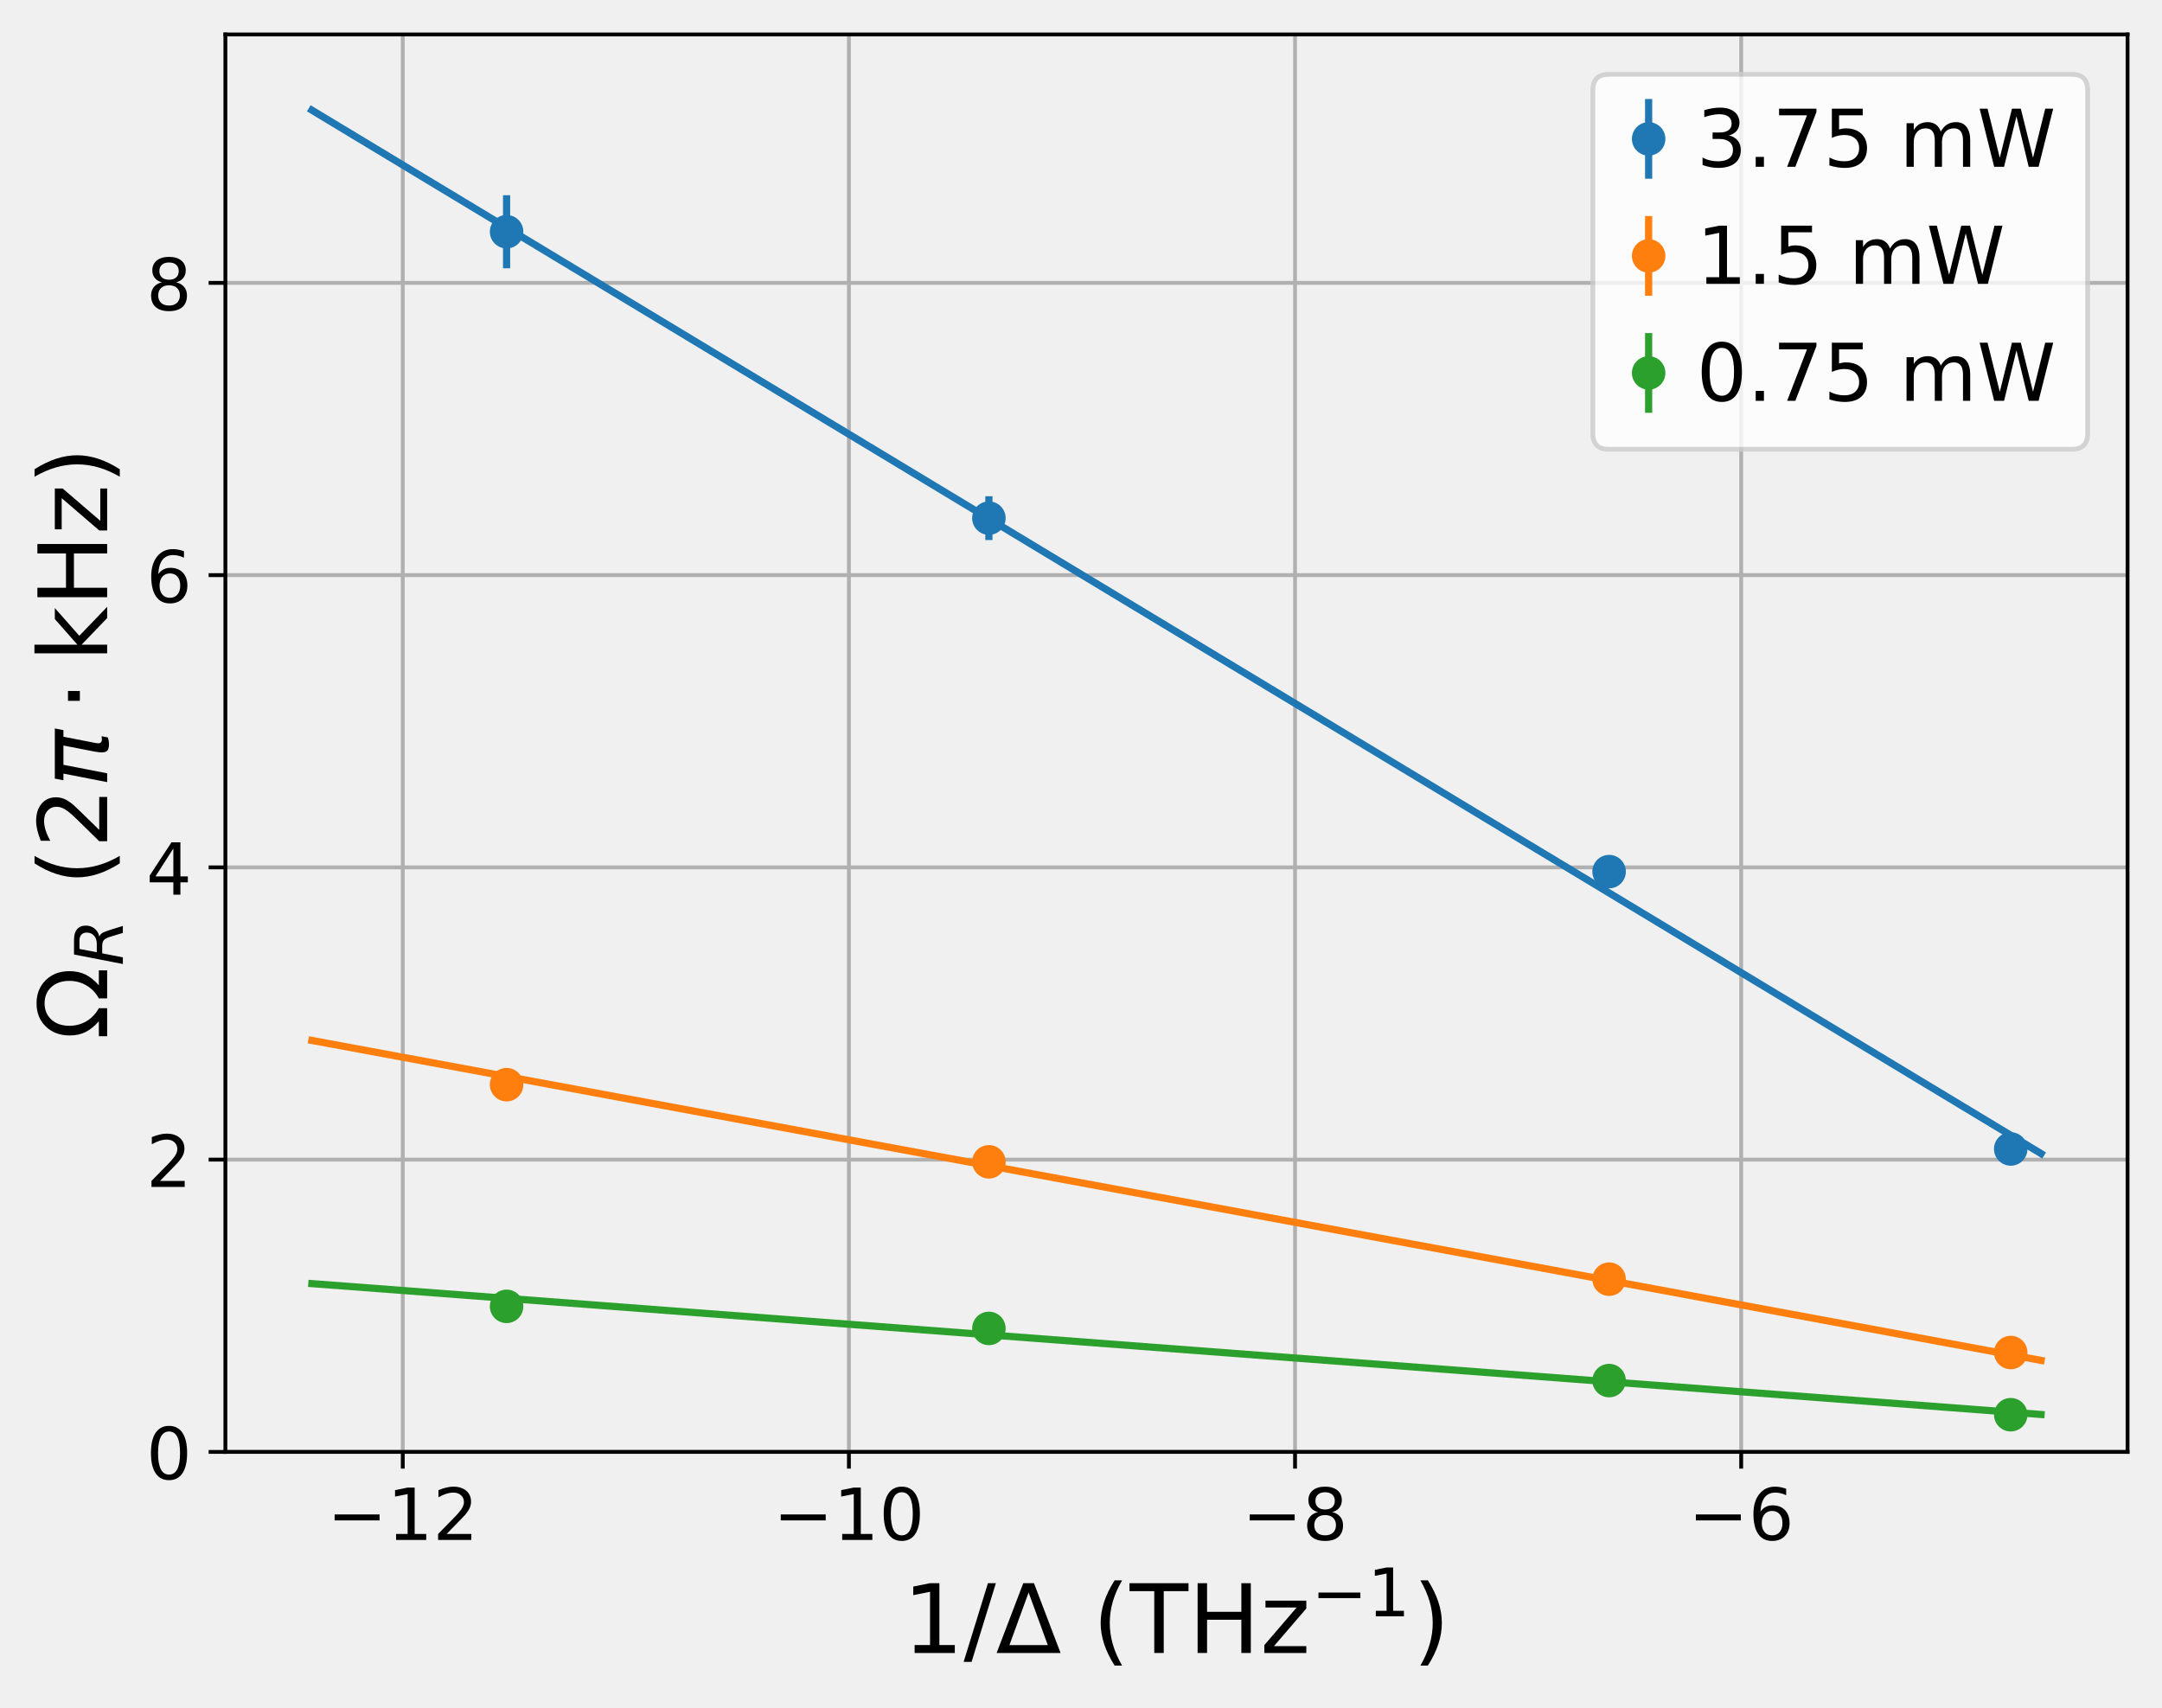
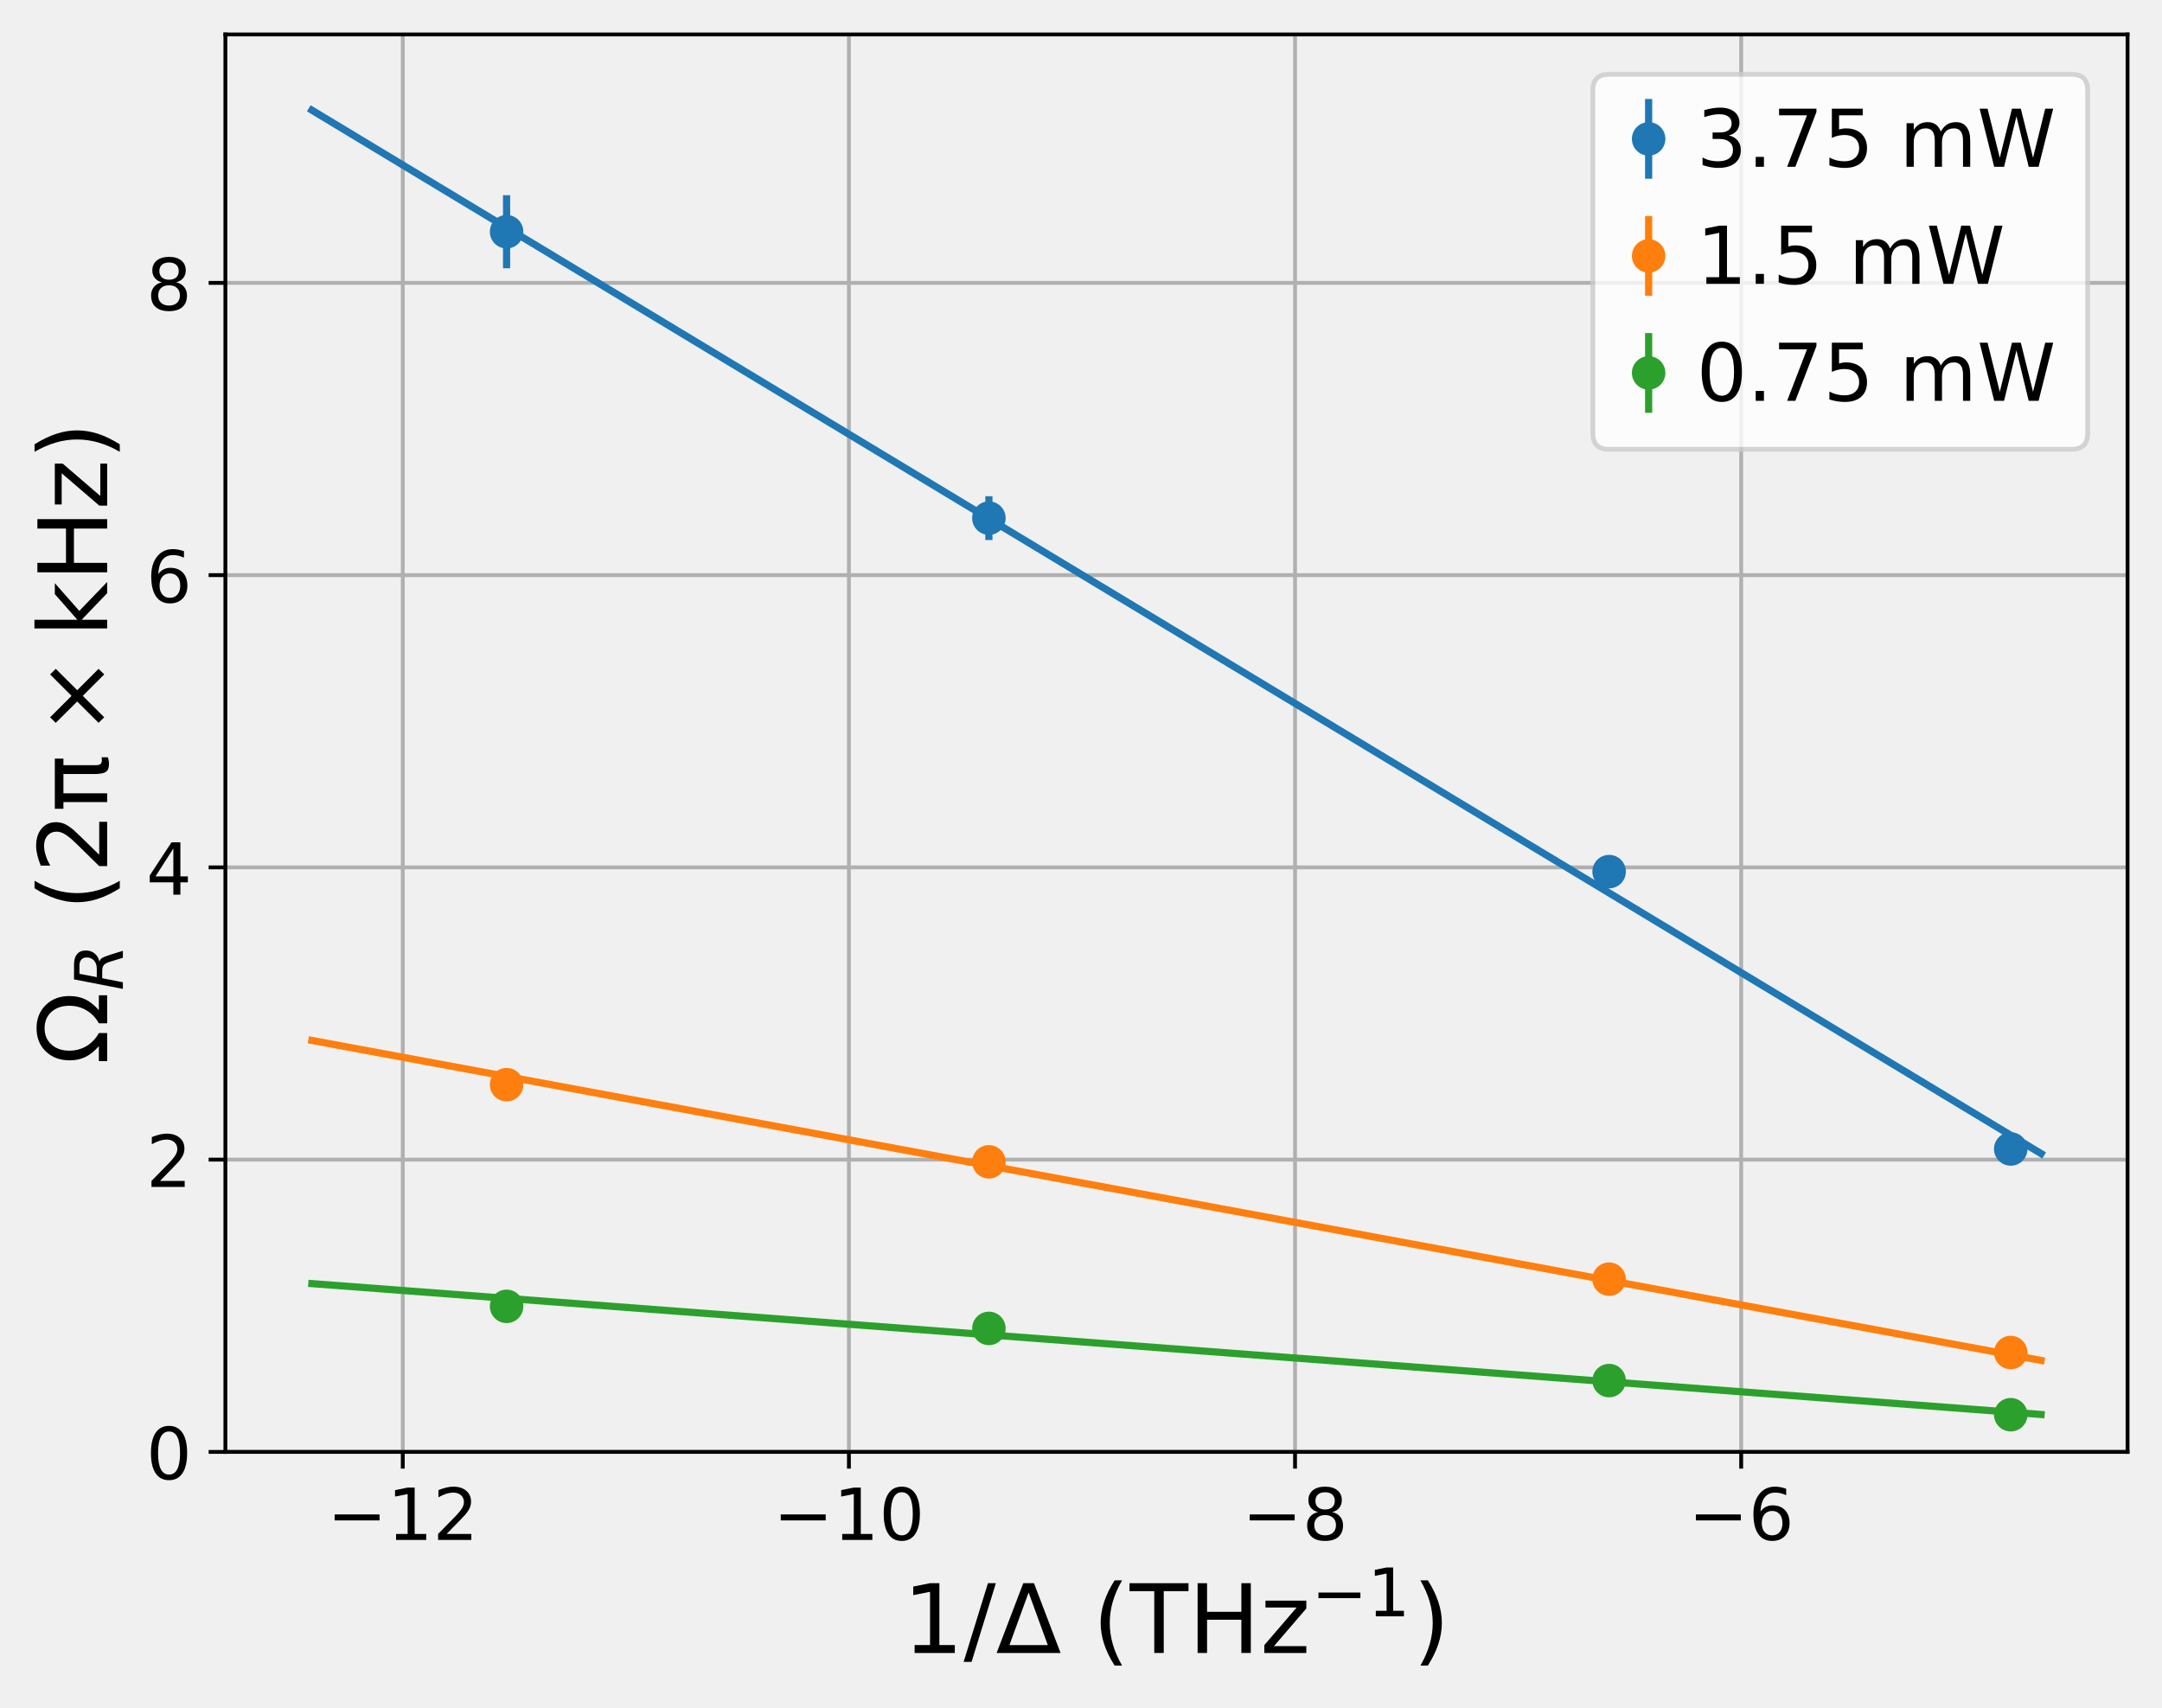
<svg xmlns="http://www.w3.org/2000/svg" xmlns:xlink="http://www.w3.org/1999/xlink" height="356.921pt" version="1.1" viewBox="0 0 451.803 356.921" width="451.803pt">
  <defs>
    <style type="text/css">*{stroke-linecap:butt;stroke-linejoin:round;}</style>
  </defs>
  <g id="figure_1">
    <g id="patch_1">
      <path d="M 0 356.921  L 451.803 356.921  L 451.803 0  L 0 0  z " style="fill:none;" />
    </g>
    <g id="axes_1">
      <g id="patch_2">
        <path d="M 47.1 303.404  L 444.603 303.404  L 444.603 7.2  L 47.1 7.2  z " style="fill:none;" />
      </g>
      <g id="matplotlib.axis_1">
        <g id="xtick_1">
          <g id="line2d_1">
            <path clip-path="url(#p856362ca1c)" d="M 84.169 303.404  L 84.169 7.2  " style="fill:none;stroke:#b0b0b0;stroke-linecap:square;stroke-width:0.8;" />
          </g>
          <g id="line2d_2">
            <defs>
              <path d="M 0 0  L 0 3.5  " id="m005f0a59be" style="stroke:#000000;stroke-width:0.8;" />
            </defs>
            <g>
              <use style="stroke:#000000;stroke-width:0.8;" x="84.169" xlink:href="#m005f0a59be" y="303.404" />
            </g>
          </g>
          <g id="text_1">
            <g transform="translate(68.34025 321.8016)scale(0.15 -0.15)">
              <defs>
                <path d="M 10.594 35.5  L 73.188 35.5  L 73.188 27.203  L 10.594 27.203  z " id="DejaVuSans-8722" />
                <path d="M 12.406 8.297  L 28.516 8.297  L 28.516 63.922  L 10.984 60.406  L 10.984 69.391  L 28.422 72.906  L 38.281 72.906  L 38.281 8.297  L 54.391 8.297  L 54.391 0  L 12.406 0  z " id="DejaVuSans-49" />
                <path d="M 19.188 8.297  L 53.609 8.297  L 53.609 0  L 7.328 0  L 7.328 8.297  Q 12.938 14.109 22.625 23.891  Q 32.328 33.688 34.812 36.531  Q 39.547 41.844 41.422 45.531  Q 43.312 49.219 43.312 52.781  Q 43.312 58.594 39.234 62.25  Q 35.156 65.922 28.609 65.922  Q 23.969 65.922 18.812 64.312  Q 13.672 62.703 7.812 59.422  L 7.812 69.391  Q 13.766 71.781 18.938 73  Q 24.125 74.219 28.422 74.219  Q 39.75 74.219 46.484 68.547  Q 53.219 62.891 53.219 53.422  Q 53.219 48.922 51.531 44.891  Q 49.859 40.875 45.406 35.406  Q 44.188 33.984 37.641 27.219  Q 31.109 20.453 19.188 8.297  z " id="DejaVuSans-50" />
              </defs>
              <use xlink:href="#DejaVuSans-8722" />
              <use x="83.789" xlink:href="#DejaVuSans-49" />
              <use x="147.412" xlink:href="#DejaVuSans-50" />
            </g>
          </g>
        </g>
        <g id="xtick_2">
          <g id="line2d_3">
            <path clip-path="url(#p856362ca1c)" d="M 177.4 303.404  L 177.4 7.2  " style="fill:none;stroke:#b0b0b0;stroke-linecap:square;stroke-width:0.8;" />
          </g>
          <g id="line2d_4">
            <g>
              <use style="stroke:#000000;stroke-width:0.8;" x="177.4" xlink:href="#m005f0a59be" y="303.404" />
            </g>
          </g>
          <g id="text_2">
            <g transform="translate(161.5719 321.8016)scale(0.15 -0.15)">
              <defs>
                <path d="M 31.781 66.406  Q 24.172 66.406 20.328 58.906  Q 16.5 51.422 16.5 36.375  Q 16.5 21.391 20.328 13.891  Q 24.172 6.391 31.781 6.391  Q 39.453 6.391 43.281 13.891  Q 47.125 21.391 47.125 36.375  Q 47.125 51.422 43.281 58.906  Q 39.453 66.406 31.781 66.406  z M 31.781 74.219  Q 44.047 74.219 50.516 64.516  Q 56.984 54.828 56.984 36.375  Q 56.984 17.969 50.516 8.266  Q 44.047 -1.422 31.781 -1.422  Q 19.531 -1.422 13.062 8.266  Q 6.594 17.969 6.594 36.375  Q 6.594 54.828 13.062 64.516  Q 19.531 74.219 31.781 74.219  z " id="DejaVuSans-48" />
              </defs>
              <use xlink:href="#DejaVuSans-8722" />
              <use x="83.789" xlink:href="#DejaVuSans-49" />
              <use x="147.412" xlink:href="#DejaVuSans-48" />
            </g>
          </g>
        </g>
        <g id="xtick_3">
          <g id="line2d_5">
            <path clip-path="url(#p856362ca1c)" d="M 270.632 303.404  L 270.632 7.2  " style="fill:none;stroke:#b0b0b0;stroke-linecap:square;stroke-width:0.8;" />
          </g>
          <g id="line2d_6">
            <g>
              <use style="stroke:#000000;stroke-width:0.8;" x="270.632" xlink:href="#m005f0a59be" y="303.404" />
            </g>
          </g>
          <g id="text_3">
            <g transform="translate(259.5755 321.8016)scale(0.15 -0.15)">
              <defs>
                <path d="M 31.781 34.625  Q 24.75 34.625 20.719 30.859  Q 16.703 27.094 16.703 20.516  Q 16.703 13.922 20.719 10.156  Q 24.75 6.391 31.781 6.391  Q 38.812 6.391 42.859 10.172  Q 46.922 13.969 46.922 20.516  Q 46.922 27.094 42.891 30.859  Q 38.875 34.625 31.781 34.625  z M 21.922 38.812  Q 15.578 40.375 12.031 44.719  Q 8.5 49.078 8.5 55.328  Q 8.5 64.062 14.719 69.141  Q 20.953 74.219 31.781 74.219  Q 42.672 74.219 48.875 69.141  Q 55.078 64.062 55.078 55.328  Q 55.078 49.078 51.531 44.719  Q 48 40.375 41.703 38.812  Q 48.828 37.156 52.797 32.312  Q 56.781 27.484 56.781 20.516  Q 56.781 9.906 50.312 4.234  Q 43.844 -1.422 31.781 -1.422  Q 19.734 -1.422 13.25 4.234  Q 6.781 9.906 6.781 20.516  Q 6.781 27.484 10.781 32.312  Q 14.797 37.156 21.922 38.812  z M 18.312 54.391  Q 18.312 48.734 21.844 45.562  Q 25.391 42.391 31.781 42.391  Q 38.141 42.391 41.719 45.562  Q 45.312 48.734 45.312 54.391  Q 45.312 60.062 41.719 63.234  Q 38.141 66.406 31.781 66.406  Q 25.391 66.406 21.844 63.234  Q 18.312 60.062 18.312 54.391  z " id="DejaVuSans-56" />
              </defs>
              <use xlink:href="#DejaVuSans-8722" />
              <use x="83.789" xlink:href="#DejaVuSans-56" />
            </g>
          </g>
        </g>
        <g id="xtick_4">
          <g id="line2d_7">
            <path clip-path="url(#p856362ca1c)" d="M 363.864 303.404  L 363.864 7.2  " style="fill:none;stroke:#b0b0b0;stroke-linecap:square;stroke-width:0.8;" />
          </g>
          <g id="line2d_8">
            <g>
              <use style="stroke:#000000;stroke-width:0.8;" x="363.864" xlink:href="#m005f0a59be" y="303.404" />
            </g>
          </g>
          <g id="text_4">
            <g transform="translate(352.8071 321.8016)scale(0.15 -0.15)">
              <defs>
                <path d="M 33.016 40.375  Q 26.375 40.375 22.484 35.828  Q 18.609 31.297 18.609 23.391  Q 18.609 15.531 22.484 10.953  Q 26.375 6.391 33.016 6.391  Q 39.656 6.391 43.531 10.953  Q 47.406 15.531 47.406 23.391  Q 47.406 31.297 43.531 35.828  Q 39.656 40.375 33.016 40.375  z M 52.594 71.297  L 52.594 62.312  Q 48.875 64.062 45.094 64.984  Q 41.312 65.922 37.594 65.922  Q 27.828 65.922 22.672 59.328  Q 17.531 52.734 16.797 39.406  Q 19.672 43.656 24.016 45.922  Q 28.375 48.188 33.594 48.188  Q 44.578 48.188 50.953 41.516  Q 57.328 34.859 57.328 23.391  Q 57.328 12.156 50.688 5.359  Q 44.047 -1.422 33.016 -1.422  Q 20.359 -1.422 13.672 8.266  Q 6.984 17.969 6.984 36.375  Q 6.984 53.656 15.188 63.938  Q 23.391 74.219 37.203 74.219  Q 40.922 74.219 44.703 73.484  Q 48.484 72.75 52.594 71.297  z " id="DejaVuSans-54" />
              </defs>
              <use xlink:href="#DejaVuSans-8722" />
              <use x="83.789" xlink:href="#DejaVuSans-54" />
            </g>
          </g>
        </g>
        <g id="text_5">
          <g transform="translate(188.6516 345.5618)scale(0.2 -0.2)">
            <defs>
              <path d="M 25.391 72.906  L 33.688 72.906  L 8.297 -9.281  L 0 -9.281  z " id="DejaVuSans-47" />
              <path d="M 34.188 63.188  L 14.156 8.203  L 54.25 8.203  z M 0.781 0  L 28.609 72.906  L 39.797 72.906  L 67.578 0  z " id="DejaVuSans-916" />
              <path d="M 31 75.875  Q 24.469 64.656 21.281 53.656  Q 18.109 42.672 18.109 31.391  Q 18.109 20.125 21.312 9.062  Q 24.516 -2 31 -13.188  L 23.188 -13.188  Q 15.875 -1.703 12.234 9.375  Q 8.594 20.453 8.594 31.391  Q 8.594 42.281 12.203 53.312  Q 15.828 64.359 23.188 75.875  z " id="DejaVuSans-40" />
              <path d="M -0.297 72.906  L 61.375 72.906  L 61.375 64.594  L 35.5 64.594  L 35.5 0  L 25.594 0  L 25.594 64.594  L -0.297 64.594  z " id="DejaVuSans-84" />
              <path d="M 9.812 72.906  L 19.672 72.906  L 19.672 43.016  L 55.516 43.016  L 55.516 72.906  L 65.375 72.906  L 65.375 0  L 55.516 0  L 55.516 34.719  L 19.672 34.719  L 19.672 0  L 9.812 0  z " id="DejaVuSans-72" />
              <path d="M 5.516 54.688  L 48.188 54.688  L 48.188 46.484  L 14.406 7.172  L 48.188 7.172  L 48.188 0  L 4.297 0  L 4.297 8.203  L 38.094 47.516  L 5.516 47.516  z " id="DejaVuSans-122" />
              <path d="M 8.016 75.875  L 15.828 75.875  Q 23.141 64.359 26.781 53.312  Q 30.422 42.281 30.422 31.391  Q 30.422 20.453 26.781 9.375  Q 23.141 -1.703 15.828 -13.188  L 8.016 -13.188  Q 14.5 -2 17.703 9.062  Q 20.906 20.125 20.906 31.391  Q 20.906 42.672 17.703 53.656  Q 14.5 64.656 8.016 75.875  z " id="DejaVuSans-41" />
            </defs>
            <use transform="translate(0 0.684375)" xlink:href="#DejaVuSans-49" />
            <use transform="translate(63.62305 0.684375)" xlink:href="#DejaVuSans-47" />
            <use transform="translate(97.31445 0.684375)" xlink:href="#DejaVuSans-916" />
            <use transform="translate(198.193 0.684375)" xlink:href="#DejaVuSans-40" />
            <use transform="translate(237.2067 0.684375)" xlink:href="#DejaVuSans-84" />
            <use transform="translate(298.2907 0.684375)" xlink:href="#DejaVuSans-72" />
            <use transform="translate(373.486 0.684375)" xlink:href="#DejaVuSans-122" />
            <use transform="translate(426.9333 38.96563)scale(0.7)" xlink:href="#DejaVuSans-8722" />
            <use transform="translate(485.5856 38.96563)scale(0.7)" xlink:href="#DejaVuSans-49" />
            <use transform="translate(532.8561 0.684375)" xlink:href="#DejaVuSans-41" />
          </g>
        </g>
      </g>
      <g id="matplotlib.axis_2">
        <g id="ytick_1">
          <g id="line2d_9">
            <path clip-path="url(#p856362ca1c)" d="M 47.1 303.404  L 444.603 303.404  " style="fill:none;stroke:#b0b0b0;stroke-linecap:square;stroke-width:0.8;" />
          </g>
          <g id="line2d_10">
            <defs>
              <path d="M 0 0  L -3.5 0  " id="mc3ce260a5b" style="stroke:#000000;stroke-width:0.8;" />
            </defs>
            <g>
              <use style="stroke:#000000;stroke-width:0.8;" x="47.1" xlink:href="#mc3ce260a5b" y="303.404" />
            </g>
          </g>
          <g id="text_6">
            <g transform="translate(30.55625 309.1028)scale(0.15 -0.15)">
              <use xlink:href="#DejaVuSans-48" />
            </g>
          </g>
        </g>
        <g id="ytick_2">
          <g id="line2d_11">
            <path clip-path="url(#p856362ca1c)" d="M 47.1 242.331  L 444.603 242.331  " style="fill:none;stroke:#b0b0b0;stroke-linecap:square;stroke-width:0.8;" />
          </g>
          <g id="line2d_12">
            <g>
              <use style="stroke:#000000;stroke-width:0.8;" x="47.1" xlink:href="#mc3ce260a5b" y="242.331" />
            </g>
          </g>
          <g id="text_7">
            <g transform="translate(30.55625 248.0298)scale(0.15 -0.15)">
              <use xlink:href="#DejaVuSans-50" />
            </g>
          </g>
        </g>
        <g id="ytick_3">
          <g id="line2d_13">
            <path clip-path="url(#p856362ca1c)" d="M 47.1 181.258  L 444.603 181.258  " style="fill:none;stroke:#b0b0b0;stroke-linecap:square;stroke-width:0.8;" />
          </g>
          <g id="line2d_14">
            <g>
              <use style="stroke:#000000;stroke-width:0.8;" x="47.1" xlink:href="#mc3ce260a5b" y="181.258" />
            </g>
          </g>
          <g id="text_8">
            <g transform="translate(30.55625 186.9568)scale(0.15 -0.15)">
              <defs>
                <path d="M 37.797 64.312  L 12.891 25.391  L 37.797 25.391  z M 35.203 72.906  L 47.609 72.906  L 47.609 25.391  L 58.016 25.391  L 58.016 17.188  L 47.609 17.188  L 47.609 0  L 37.797 0  L 37.797 17.188  L 4.891 17.188  L 4.891 26.703  z " id="DejaVuSans-52" />
              </defs>
              <use xlink:href="#DejaVuSans-52" />
            </g>
          </g>
        </g>
        <g id="ytick_4">
          <g id="line2d_15">
            <path clip-path="url(#p856362ca1c)" d="M 47.1 120.185  L 444.603 120.185  " style="fill:none;stroke:#b0b0b0;stroke-linecap:square;stroke-width:0.8;" />
          </g>
          <g id="line2d_16">
            <g>
              <use style="stroke:#000000;stroke-width:0.8;" x="47.1" xlink:href="#mc3ce260a5b" y="120.185" />
            </g>
          </g>
          <g id="text_9">
            <g transform="translate(30.55625 125.8838)scale(0.15 -0.15)">
              <use xlink:href="#DejaVuSans-54" />
            </g>
          </g>
        </g>
        <g id="ytick_5">
          <g id="line2d_17">
            <path clip-path="url(#p856362ca1c)" d="M 47.1 59.112  L 444.603 59.112  " style="fill:none;stroke:#b0b0b0;stroke-linecap:square;stroke-width:0.8;" />
          </g>
          <g id="line2d_18">
            <g>
              <use style="stroke:#000000;stroke-width:0.8;" x="47.1" xlink:href="#mc3ce260a5b" y="59.112" />
            </g>
          </g>
          <g id="text_10">
            <g transform="translate(30.55625 64.81086)scale(0.15 -0.15)">
              <use xlink:href="#DejaVuSans-56" />
            </g>
          </g>
        </g>
        <g id="text_11">
-           <g transform="translate(22.39688 217.302)rotate(-90)scale(0.2 -0.2)">
+           <g transform="translate(22.39688 222.502)rotate(-90)scale(0.2 -0.2)">
            <defs>
              <path d="M 72.609 8.688  L 72.609 0  L 43.312 0  L 43.312 8.688  Q 51.953 13.422 56.781 21.531  Q 61.625 29.641 61.625 39.5  Q 61.625 51.219 55.172 58.297  Q 48.734 65.375 38.188 65.375  Q 27.641 65.375 21.172 58.266  Q 14.703 51.172 14.703 39.5  Q 14.703 29.641 19.531 21.531  Q 24.422 13.422 33.109 8.688  L 33.109 0  L 3.812 0  L 3.812 8.688  L 19.391 8.688  Q 11.672 15.484 8.109 22.75  Q 4.594 30.031 4.594 39.016  Q 4.594 54.547 13.969 64.156  Q 23.297 73.781 38.188 73.781  Q 52.984 73.781 62.406 64.156  Q 71.781 54.594 71.781 39.5  Q 71.781 30.031 68.312 22.797  Q 64.844 15.578 56.984 8.688  z " id="DejaVuSans-937" />
              <path d="M 25.203 64.797  L 20.219 38.922  L 32.906 38.922  Q 40.375 38.922 44.984 43.047  Q 49.609 47.172 49.609 53.812  Q 49.609 59.125 46.5 61.953  Q 43.406 64.797 37.594 64.797  z M 43.312 35.016  Q 46.438 34.281 48.516 31.391  Q 50.594 28.516 53.328 19.922  L 59.516 0  L 49.125 0  L 43.406 18.703  Q 41.219 25.922 38.328 28.359  Q 35.453 30.812 29.5 30.812  L 18.609 30.812  L 12.594 0  L 2.688 0  L 16.891 72.906  L 39.109 72.906  Q 49.219 72.906 54.609 68.328  Q 60.016 63.766 60.016 55.172  Q 60.016 47.562 55.422 41.984  Q 50.828 36.422 43.312 35.016  z " id="DejaVuSans-Oblique-82" />
-               <path d="M 9.125 54.688  L 61.531 54.688  L 59.766 45.703  L 52.875 45.703  L 46.344 12.109  Q 45.656 8.594 46.578 7.031  Q 47.469 5.516 50.141 5.516  Q 50.875 5.516 51.953 5.672  Q 53.078 5.766 53.422 5.812  L 52.156 -0.688  Q 50.344 -1.312 48.484 -1.609  Q 46.578 -1.906 44.781 -1.906  Q 38.922 -1.906 37.312 1.266  Q 35.688 4.5 37.359 13.094  L 43.703 45.703  L 23.531 45.703  L 14.656 0  L 5.469 0  L 14.359 45.703  L 7.375 45.703  z " id="DejaVuSans-Oblique-960" />
-               <path d="M 10.688 40.922  L 21 40.922  L 21 28.516  L 10.688 28.516  z " id="DejaVuSans-8901" />
+               <path d="M 3.609 54.688  L 56 54.688  L 56 45.703  L 49.125 45.703  L 49.125 12.109  Q 49.125 8.594 50.312 7.047  Q 51.516 5.516 54.203 5.516  Q 54.938 5.516 56 5.641  Q 57.078 5.766 57.422 5.812  L 57.422 -0.688  Q 55.719 -1.312 53.906 -1.609  Q 52.094 -1.906 50.297 -1.906  Q 44.438 -1.906 42.188 1.297  Q 39.938 4.5 39.938 13.094  L 39.938 45.703  L 19.781 45.703  L 19.781 0  L 10.594 0  L 10.594 45.703  L 3.609 45.703  z " id="DejaVuSans-960" />
+               <path d="M 70.125 53.719  L 47.797 31.297  L 70.125 8.984  L 64.312 3.078  L 41.891 25.484  L 19.484 3.078  L 13.719 8.984  L 35.984 31.297  L 13.719 53.719  L 19.484 59.625  L 41.891 37.203  L 64.312 59.625  z " id="DejaVuSans-215" />
              <path d="M 9.078 75.984  L 18.109 75.984  L 18.109 31.109  L 44.922 54.688  L 56.391 54.688  L 27.391 29.109  L 57.625 0  L 45.906 0  L 18.109 26.703  L 18.109 0  L 9.078 0  z " id="DejaVuSans-107" />
            </defs>
            <use transform="translate(0 0.015625)" xlink:href="#DejaVuSans-937" />
            <use transform="translate(77.37305 -16.39062)scale(0.7)" xlink:href="#DejaVuSans-Oblique-82" />
            <use transform="translate(161.2155 0.015625)" xlink:href="#DejaVuSans-40" />
            <use transform="translate(200.2292 0.015625)" xlink:href="#DejaVuSans-50" />
-             <use transform="translate(263.8522 0.015625)" xlink:href="#DejaVuSans-Oblique-960" />
-             <use transform="translate(343.5397 0.015625)" xlink:href="#DejaVuSans-8901" />
-             <use transform="translate(394.8092 0.015625)" xlink:href="#DejaVuSans-107" />
-             <use transform="translate(452.7194 0.015625)" xlink:href="#DejaVuSans-72" />
-             <use transform="translate(527.9147 0.015625)" xlink:href="#DejaVuSans-122" />
-             <use transform="translate(580.4049 0.015625)" xlink:href="#DejaVuSans-41" />
+             <use transform="translate(263.8522 0.015625)" xlink:href="#DejaVuSans-960" />
+             <use transform="translate(343.5397 0.015625)" xlink:href="#DejaVuSans-215" />
+             <use transform="translate(446.8112 0.015625)" xlink:href="#DejaVuSans-107" />
+             <use transform="translate(504.7214 0.015625)" xlink:href="#DejaVuSans-72" />
+             <use transform="translate(579.9167 0.015625)" xlink:href="#DejaVuSans-122" />
+             <use transform="translate(632.4069 0.015625)" xlink:href="#DejaVuSans-41" />
          </g>
        </g>
      </g>
      <g id="LineCollection_1">
        <path clip-path="url(#p856362ca1c)" d="M 336.261 184.861  L 336.261 179.426  " style="fill:none;stroke:#1f77b4;stroke-width:1.5;" />
        <path clip-path="url(#p856362ca1c)" d="M 420.191 241.659  L 420.191 238.544  " style="fill:none;stroke:#1f77b4;stroke-width:1.5;" />
        <path clip-path="url(#p856362ca1c)" d="M 206.655 112.856  L 206.655 103.695  " style="fill:none;stroke:#1f77b4;stroke-width:1.5;" />
        <path clip-path="url(#p856362ca1c)" d="M 105.864 56.058  L 105.864 40.79  " style="fill:none;stroke:#1f77b4;stroke-width:1.5;" />
      </g>
      <g id="LineCollection_2">
        <path clip-path="url(#p856362ca1c)" d="M 336.261 268.318  L 336.261 266.302  " style="fill:none;stroke:#ff7f0e;stroke-width:1.5;" />
        <path clip-path="url(#p856362ca1c)" d="M 420.191 283.311  L 420.191 281.967  " style="fill:none;stroke:#ff7f0e;stroke-width:1.5;" />
        <path clip-path="url(#p856362ca1c)" d="M 206.655 244.102  L 206.655 241.476  " style="fill:none;stroke:#ff7f0e;stroke-width:1.5;" />
        <path clip-path="url(#p856362ca1c)" d="M 105.864 227.765  L 105.864 225.566  " style="fill:none;stroke:#ff7f0e;stroke-width:1.5;" />
      </g>
      <g id="LineCollection_3">
        <path clip-path="url(#p856362ca1c)" d="M 336.261 288.96  L 336.261 288.044  " style="fill:none;stroke:#2ca02c;stroke-width:1.5;" />
        <path clip-path="url(#p856362ca1c)" d="M 420.191 295.871  L 420.191 295.4  " style="fill:none;stroke:#2ca02c;stroke-width:1.5;" />
        <path clip-path="url(#p856362ca1c)" d="M 206.655 278.883  L 206.655 276.318  " style="fill:none;stroke:#2ca02c;stroke-width:1.5;" />
        <path clip-path="url(#p856362ca1c)" d="M 105.864 273.875  L 105.864 272.104  " style="fill:none;stroke:#2ca02c;stroke-width:1.5;" />
      </g>
      <g id="line2d_19">
        <path clip-path="url(#p856362ca1c)" d="M 426.535 241.07  L 65.168 23.019  L 65.168 23.019  " style="fill:none;stroke:#1f77b4;stroke-linecap:square;stroke-width:1.5;" />
      </g>
      <g id="line2d_20">
        <path clip-path="url(#p856362ca1c)" d="M 426.535 284.289  L 65.168 217.421  L 65.168 217.421  " style="fill:none;stroke:#ff7f0e;stroke-linecap:square;stroke-width:1.5;" />
      </g>
      <g id="line2d_21">
        <path clip-path="url(#p856362ca1c)" d="M 426.535 295.587  L 65.168 268.241  L 65.168 268.241  " style="fill:none;stroke:#2ca02c;stroke-linecap:square;stroke-width:1.5;" />
      </g>
      <g id="line2d_22">
        <defs>
          <path d="M 0 3  C 0.796 3 1.559 2.684 2.121 2.121  C 2.684 1.559 3 0.796 3 0  C 3 -0.796 2.684 -1.559 2.121 -2.121  C 1.559 -2.684 0.796 -3 0 -3  C -0.796 -3 -1.559 -2.684 -2.121 -2.121  C -2.684 -1.559 -3 -0.796 -3 0  C -3 0.796 -2.684 1.559 -2.121 2.121  C -1.559 2.684 -0.796 3 0 3  z " id="mcb2457e3ba" style="stroke:#1f77b4;" />
        </defs>
        <g clip-path="url(#p856362ca1c)">
          <use style="fill:#1f77b4;stroke:#1f77b4;" x="336.261" xlink:href="#mcb2457e3ba" y="182.144" />
          <use style="fill:#1f77b4;stroke:#1f77b4;" x="420.191" xlink:href="#mcb2457e3ba" y="240.102" />
          <use style="fill:#1f77b4;stroke:#1f77b4;" x="206.655" xlink:href="#mcb2457e3ba" y="108.276" />
          <use style="fill:#1f77b4;stroke:#1f77b4;" x="105.864" xlink:href="#mcb2457e3ba" y="48.424" />
        </g>
      </g>
      <g id="line2d_23">
        <defs>
          <path d="M 0 3  C 0.796 3 1.559 2.684 2.121 2.121  C 2.684 1.559 3 0.796 3 0  C 3 -0.796 2.684 -1.559 2.121 -2.121  C 1.559 -2.684 0.796 -3 0 -3  C -0.796 -3 -1.559 -2.684 -2.121 -2.121  C -2.684 -1.559 -3 -0.796 -3 0  C -3 0.796 -2.684 1.559 -2.121 2.121  C -1.559 2.684 -0.796 3 0 3  z " id="mbbb2a9d153" style="stroke:#ff7f0e;" />
        </defs>
        <g clip-path="url(#p856362ca1c)">
          <use style="fill:#ff7f0e;stroke:#ff7f0e;" x="336.261" xlink:href="#mbbb2a9d153" y="267.31" />
          <use style="fill:#ff7f0e;stroke:#ff7f0e;" x="420.191" xlink:href="#mbbb2a9d153" y="282.639" />
          <use style="fill:#ff7f0e;stroke:#ff7f0e;" x="206.655" xlink:href="#mbbb2a9d153" y="242.789" />
          <use style="fill:#ff7f0e;stroke:#ff7f0e;" x="105.864" xlink:href="#mbbb2a9d153" y="226.666" />
        </g>
      </g>
      <g id="line2d_24">
        <defs>
          <path d="M 0 3  C 0.796 3 1.559 2.684 2.121 2.121  C 2.684 1.559 3 0.796 3 0  C 3 -0.796 2.684 -1.559 2.121 -2.121  C 1.559 -2.684 0.796 -3 0 -3  C -0.796 -3 -1.559 -2.684 -2.121 -2.121  C -2.684 -1.559 -3 -0.796 -3 0  C -3 0.796 -2.684 1.559 -2.121 2.121  C -1.559 2.684 -0.796 3 0 3  z " id="mbab2358add" style="stroke:#2ca02c;" />
        </defs>
        <g clip-path="url(#p856362ca1c)">
          <use style="fill:#2ca02c;stroke:#2ca02c;" x="336.261" xlink:href="#mbab2358add" y="288.502" />
          <use style="fill:#2ca02c;stroke:#2ca02c;" x="420.191" xlink:href="#mbab2358add" y="295.635" />
          <use style="fill:#2ca02c;stroke:#2ca02c;" x="206.655" xlink:href="#mbab2358add" y="277.601" />
          <use style="fill:#2ca02c;stroke:#2ca02c;" x="105.864" xlink:href="#mbab2358add" y="272.99" />
        </g>
      </g>
      <g id="patch_3">
        <path d="M 47.1 303.404  L 47.1 7.2  " style="fill:none;stroke:#000000;stroke-linecap:square;stroke-linejoin:miter;stroke-width:0.8;" />
      </g>
      <g id="patch_4">
        <path d="M 444.603 303.404  L 444.603 7.2  " style="fill:none;stroke:#000000;stroke-linecap:square;stroke-linejoin:miter;stroke-width:0.8;" />
      </g>
      <g id="patch_5">
        <path d="M 47.1 303.404  L 444.603 303.404  " style="fill:none;stroke:#000000;stroke-linecap:square;stroke-linejoin:miter;stroke-width:0.8;" />
      </g>
      <g id="patch_6">
        <path d="M 47.1 7.2  L 444.603 7.2  " style="fill:none;stroke:#000000;stroke-linecap:square;stroke-linejoin:miter;stroke-width:0.8;" />
      </g>
      <g id="legend_1">
        <g id="patch_7">
          <path d="M 336.193 93.889  L 432.941 93.889  Q 436.273 93.889 436.273 90.557  L 436.273 18.862  Q 436.273 15.53 432.941 15.53  L 336.193 15.53  Q 332.861 15.53 332.861 18.862  L 332.861 90.557  Q 332.861 93.889 336.193 93.889  z " style="fill:#ffffff;opacity:0.8;stroke:#cccccc;stroke-linejoin:miter;" />
        </g>
        <g id="LineCollection_4">
          <path d="M 344.523 37.352  L 344.523 20.692  " style="fill:none;stroke:#1f77b4;stroke-width:1.5;" />
        </g>
        <g id="line2d_25" />
        <g id="line2d_26">
          <g>
            <use style="fill:#1f77b4;stroke:#1f77b4;" x="344.523" xlink:href="#mcb2457e3ba" y="29.022" />
          </g>
        </g>
        <g id="text_12">
          <g transform="translate(354.5194 34.853)scale(0.1666 -0.1666)">
            <defs>
              <path d="M 40.578 39.312  Q 47.656 37.797 51.625 33  Q 55.609 28.219 55.609 21.188  Q 55.609 10.406 48.188 4.484  Q 40.766 -1.422 27.094 -1.422  Q 22.516 -1.422 17.656 -0.516  Q 12.797 0.391 7.625 2.203  L 7.625 11.719  Q 11.719 9.328 16.594 8.109  Q 21.484 6.891 26.812 6.891  Q 36.078 6.891 40.938 10.547  Q 45.797 14.203 45.797 21.188  Q 45.797 27.641 41.281 31.266  Q 36.766 34.906 28.719 34.906  L 20.219 34.906  L 20.219 43.016  L 29.109 43.016  Q 36.375 43.016 40.234 45.922  Q 44.094 48.828 44.094 54.297  Q 44.094 59.906 40.109 62.906  Q 36.141 65.922 28.719 65.922  Q 24.656 65.922 20.016 65.031  Q 15.375 64.156 9.812 62.312  L 9.812 71.094  Q 15.438 72.656 20.344 73.438  Q 25.25 74.219 29.594 74.219  Q 40.828 74.219 47.359 69.109  Q 53.906 64.016 53.906 55.328  Q 53.906 49.266 50.438 45.094  Q 46.969 40.922 40.578 39.312  z " id="DejaVuSans-51" />
              <path d="M 10.688 12.406  L 21 12.406  L 21 0  L 10.688 0  z " id="DejaVuSans-46" />
              <path d="M 8.203 72.906  L 55.078 72.906  L 55.078 68.703  L 28.609 0  L 18.312 0  L 43.219 64.594  L 8.203 64.594  z " id="DejaVuSans-55" />
              <path d="M 10.797 72.906  L 49.516 72.906  L 49.516 64.594  L 19.828 64.594  L 19.828 46.734  Q 21.969 47.469 24.109 47.828  Q 26.266 48.188 28.422 48.188  Q 40.625 48.188 47.75 41.5  Q 54.891 34.812 54.891 23.391  Q 54.891 11.625 47.562 5.094  Q 40.234 -1.422 26.906 -1.422  Q 22.312 -1.422 17.547 -0.641  Q 12.797 0.141 7.719 1.703  L 7.719 11.625  Q 12.109 9.234 16.797 8.062  Q 21.484 6.891 26.703 6.891  Q 35.156 6.891 40.078 11.328  Q 45.016 15.766 45.016 23.391  Q 45.016 31 40.078 35.438  Q 35.156 39.891 26.703 39.891  Q 22.75 39.891 18.812 39.016  Q 14.891 38.141 10.797 36.281  z " id="DejaVuSans-53" />
              <path id="DejaVuSans-32" />
              <path d="M 52 44.188  Q 55.375 50.25 60.062 53.125  Q 64.75 56 71.094 56  Q 79.641 56 84.281 50.016  Q 88.922 44.047 88.922 33.016  L 88.922 0  L 79.891 0  L 79.891 32.719  Q 79.891 40.578 77.094 44.375  Q 74.312 48.188 68.609 48.188  Q 61.625 48.188 57.562 43.547  Q 53.516 38.922 53.516 30.906  L 53.516 0  L 44.484 0  L 44.484 32.719  Q 44.484 40.625 41.703 44.406  Q 38.922 48.188 33.109 48.188  Q 26.219 48.188 22.156 43.531  Q 18.109 38.875 18.109 30.906  L 18.109 0  L 9.078 0  L 9.078 54.688  L 18.109 54.688  L 18.109 46.188  Q 21.188 51.219 25.484 53.609  Q 29.781 56 35.688 56  Q 41.656 56 45.828 52.969  Q 50 49.953 52 44.188  z " id="DejaVuSans-109" />
              <path d="M 3.328 72.906  L 13.281 72.906  L 28.609 11.281  L 43.891 72.906  L 54.984 72.906  L 70.312 11.281  L 85.594 72.906  L 95.609 72.906  L 77.297 0  L 64.891 0  L 49.516 63.281  L 33.984 0  L 21.578 0  z " id="DejaVuSans-87" />
            </defs>
            <use xlink:href="#DejaVuSans-51" />
            <use x="63.623" xlink:href="#DejaVuSans-46" />
            <use x="95.41" xlink:href="#DejaVuSans-55" />
            <use x="159.033" xlink:href="#DejaVuSans-53" />
            <use x="222.656" xlink:href="#DejaVuSans-32" />
            <use x="254.443" xlink:href="#DejaVuSans-109" />
            <use x="351.855" xlink:href="#DejaVuSans-87" />
          </g>
        </g>
        <g id="LineCollection_5">
          <path d="M 344.523 61.806  L 344.523 45.146  " style="fill:none;stroke:#ff7f0e;stroke-width:1.5;" />
        </g>
        <g id="line2d_27" />
        <g id="line2d_28">
          <g>
            <use style="fill:#ff7f0e;stroke:#ff7f0e;" x="344.523" xlink:href="#mbbb2a9d153" y="53.476" />
          </g>
        </g>
        <g id="text_13">
          <g transform="translate(354.5194 59.30675)scale(0.1666 -0.1666)">
            <use xlink:href="#DejaVuSans-49" />
            <use x="63.623" xlink:href="#DejaVuSans-46" />
            <use x="95.41" xlink:href="#DejaVuSans-53" />
            <use x="159.033" xlink:href="#DejaVuSans-32" />
            <use x="190.82" xlink:href="#DejaVuSans-109" />
            <use x="288.232" xlink:href="#DejaVuSans-87" />
          </g>
        </g>
        <g id="LineCollection_6">
          <path d="M 344.523 86.26  L 344.523 69.6  " style="fill:none;stroke:#2ca02c;stroke-width:1.5;" />
        </g>
        <g id="line2d_29" />
        <g id="line2d_30">
          <g>
            <use style="fill:#2ca02c;stroke:#2ca02c;" x="344.523" xlink:href="#mbab2358add" y="77.93" />
          </g>
        </g>
        <g id="text_14">
          <g transform="translate(354.5194 83.76051)scale(0.1666 -0.1666)">
            <use xlink:href="#DejaVuSans-48" />
            <use x="63.623" xlink:href="#DejaVuSans-46" />
            <use x="95.41" xlink:href="#DejaVuSans-55" />
            <use x="159.033" xlink:href="#DejaVuSans-53" />
            <use x="222.656" xlink:href="#DejaVuSans-32" />
            <use x="254.443" xlink:href="#DejaVuSans-109" />
            <use x="351.855" xlink:href="#DejaVuSans-87" />
          </g>
        </g>
      </g>
    </g>
  </g>
  <defs>
    <clipPath id="p856362ca1c">
      <rect height="296.204" width="397.503" x="47.1" y="7.2" />
    </clipPath>
  </defs>
</svg>
